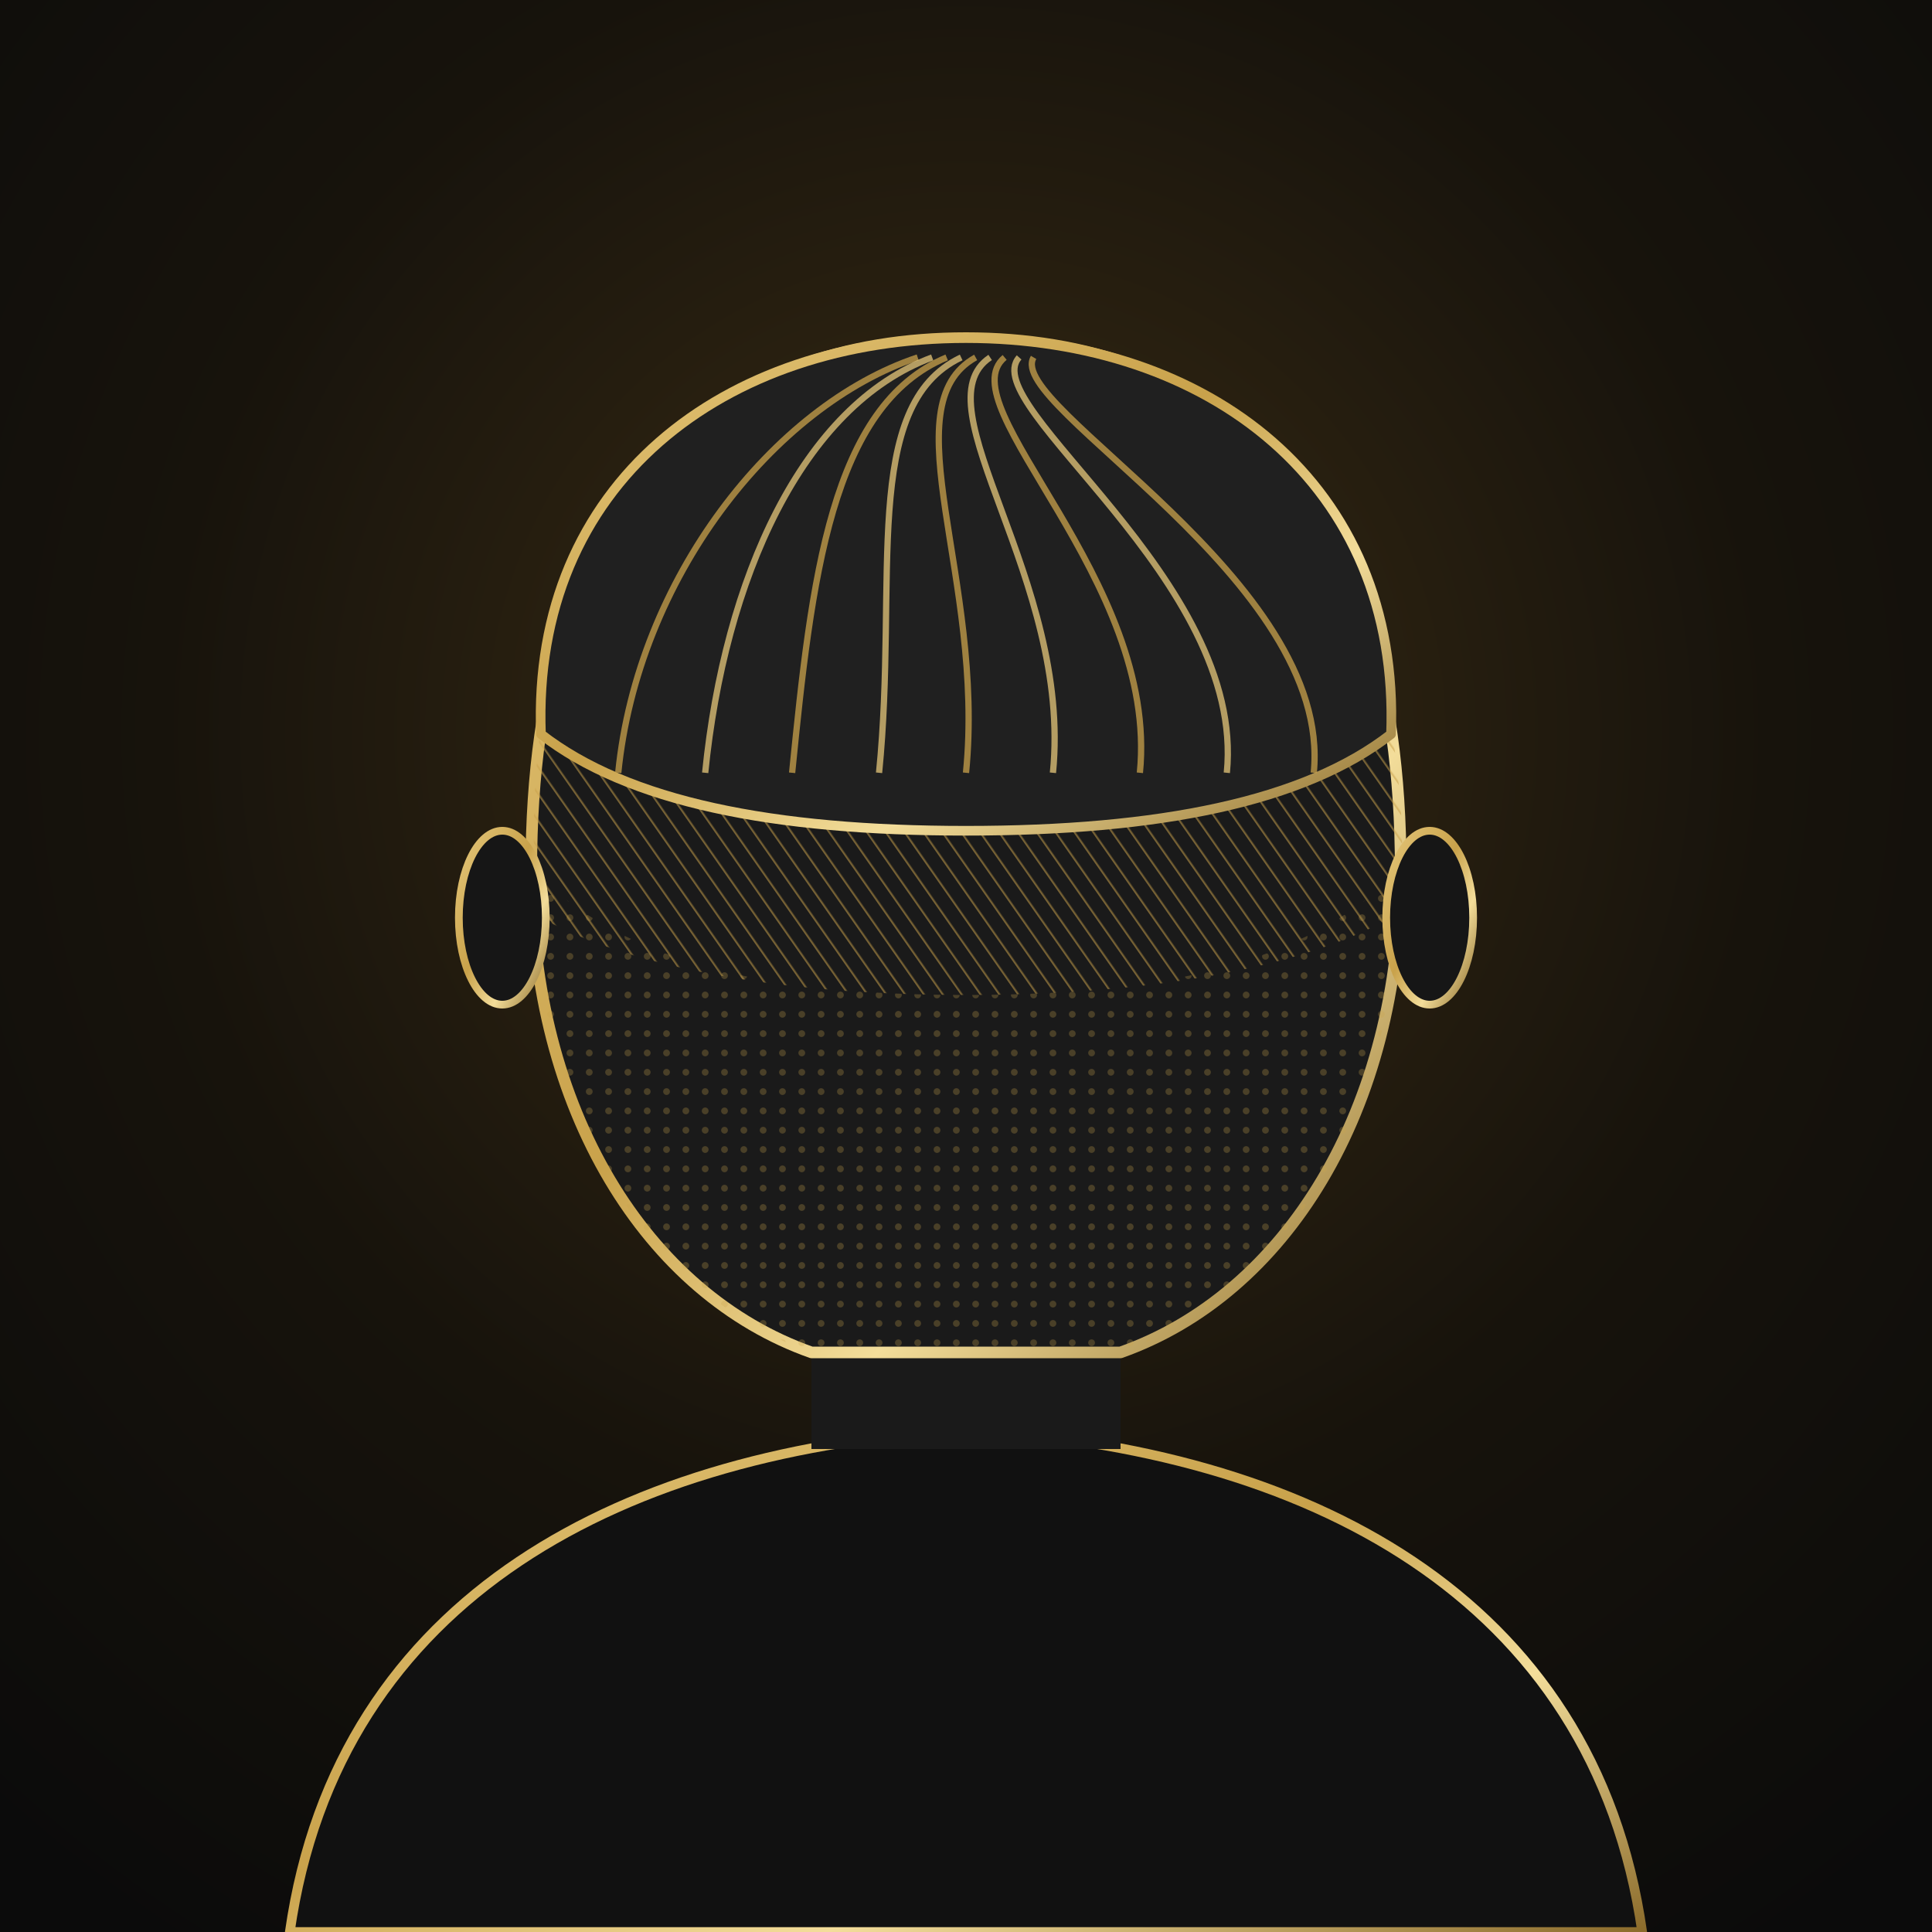
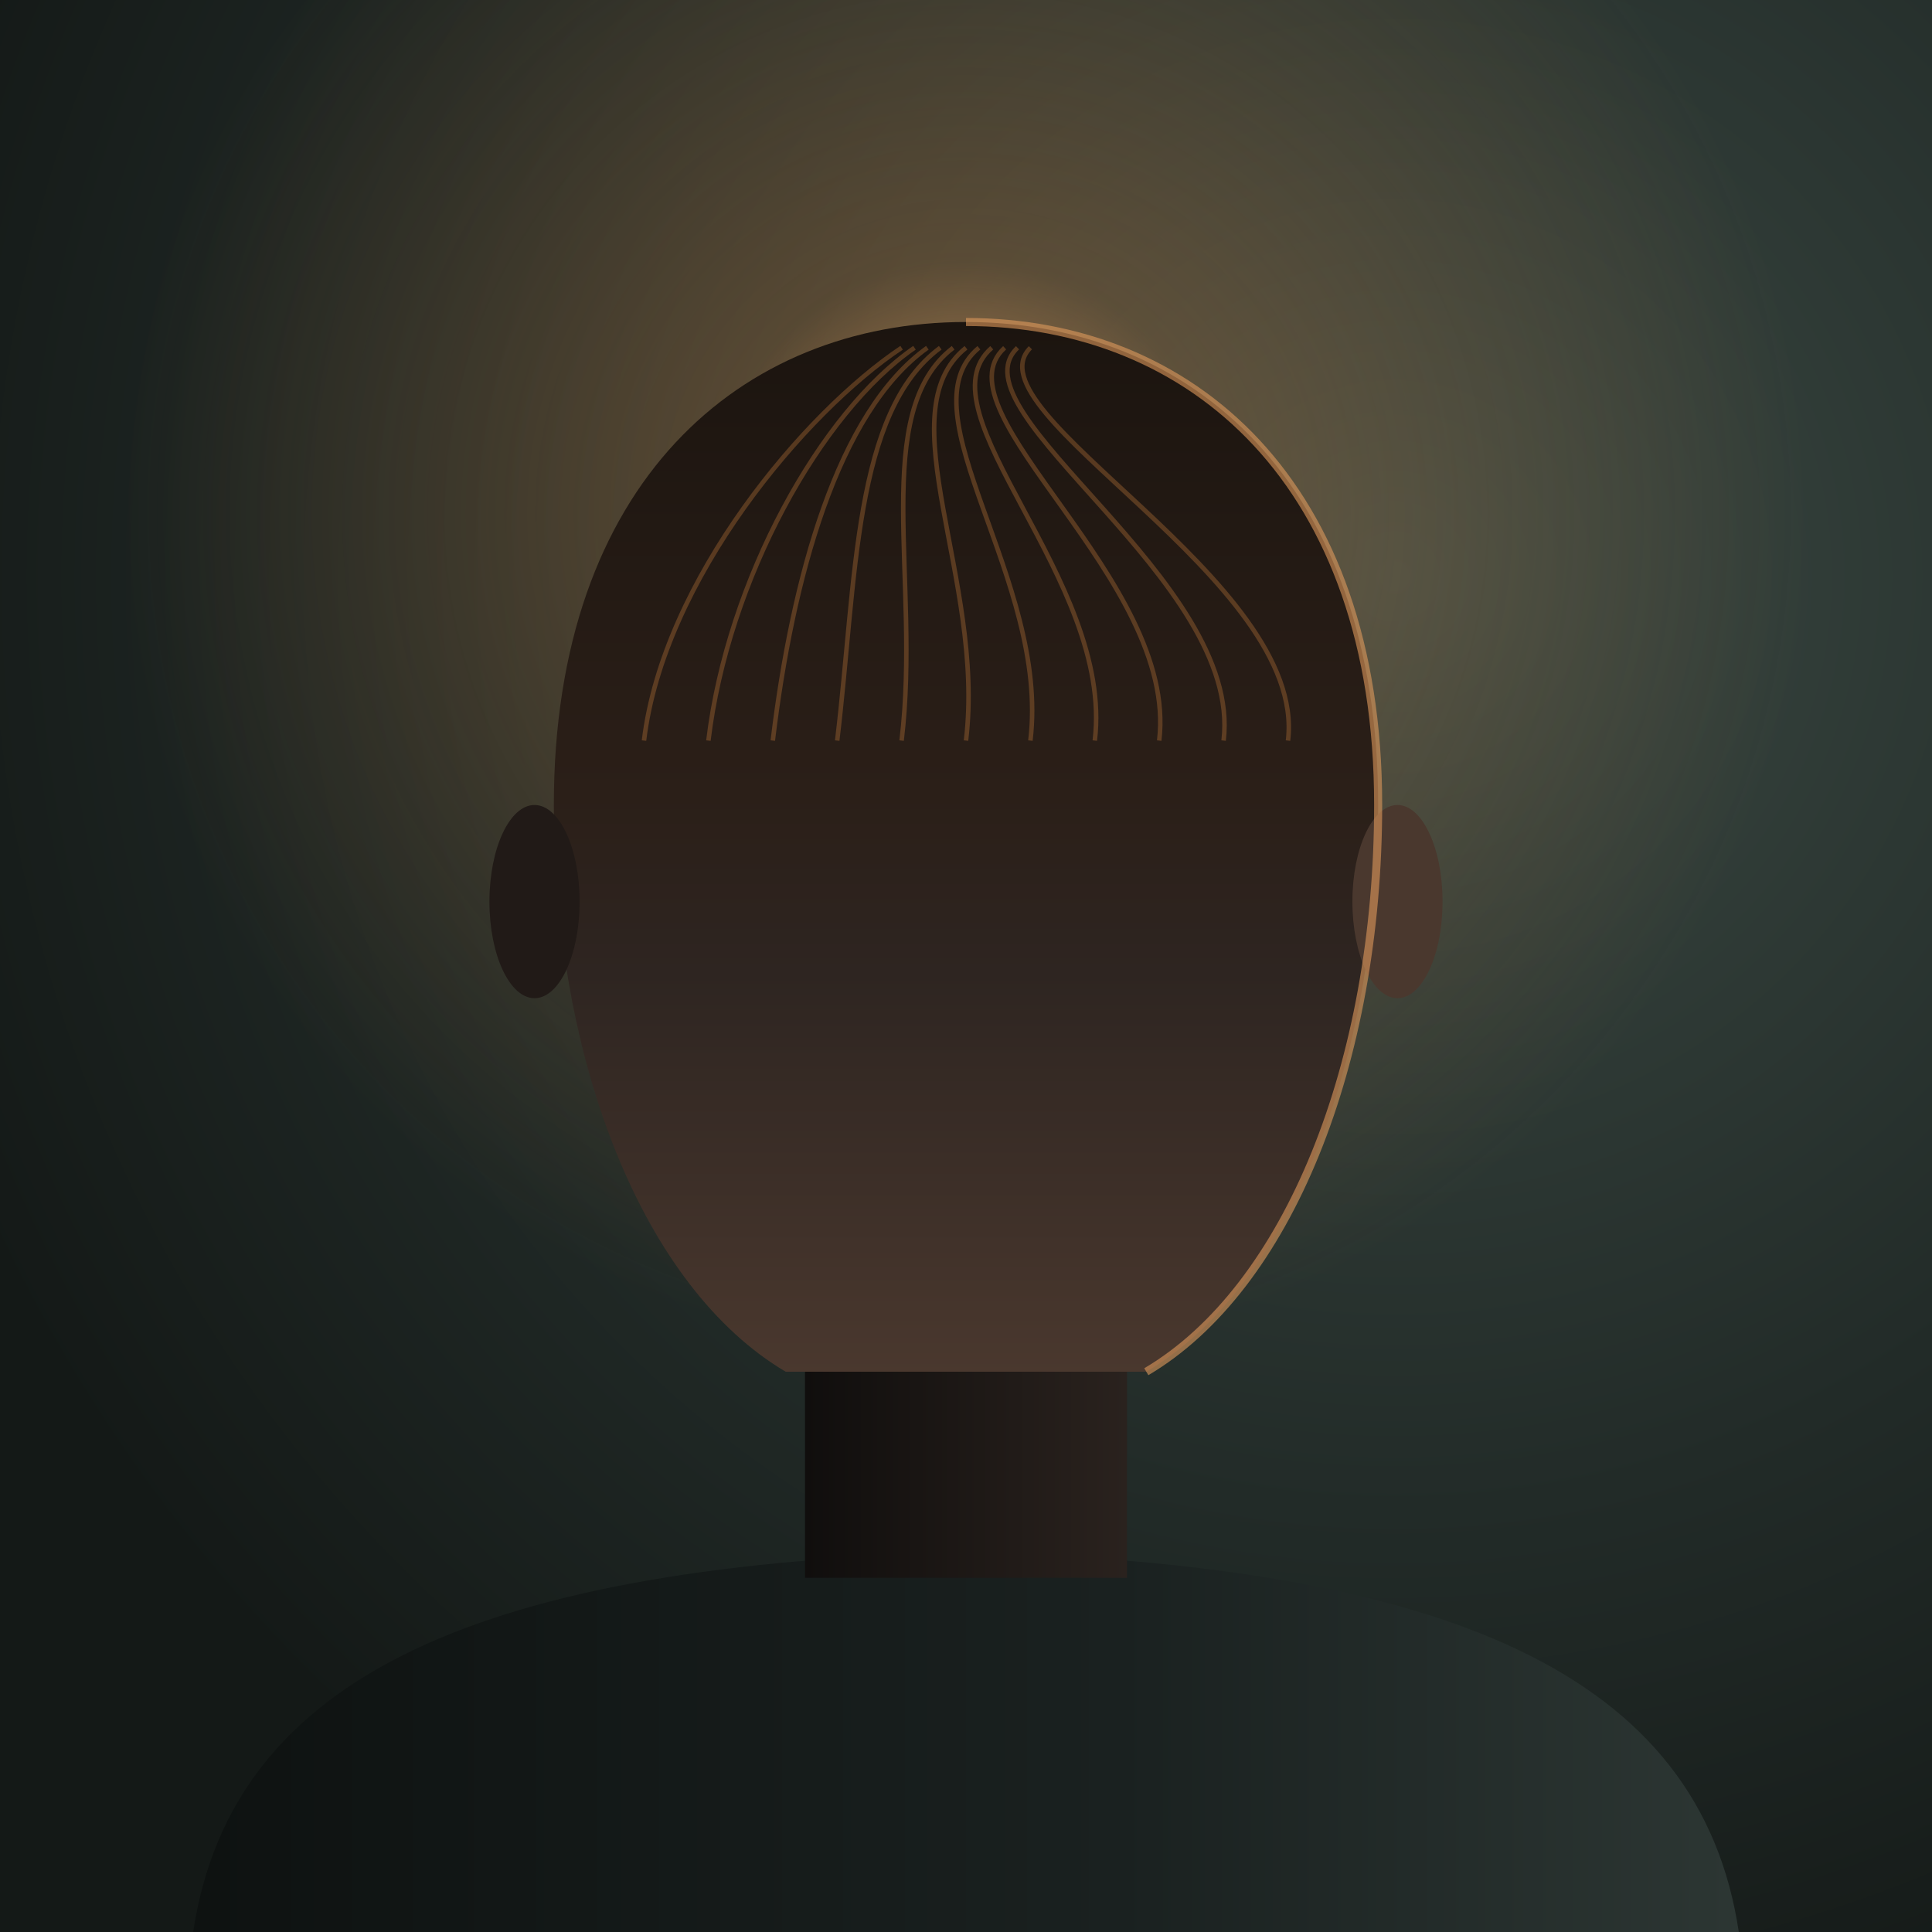
- <svg xmlns="http://www.w3.org/2000/svg" viewBox="0 0 400 400" role="img">
+ <svg xmlns="http://www.w3.org/2000/svg" viewBox="0 0 600 600" role="img">
  <defs>
-     <linearGradient id="gold" x1="0" y1="0" x2="1" y2="1">
-       <stop offset="0" stop-color="#E5C77A" />
-       <stop offset=".45" stop-color="#C9A24B" />
-       <stop offset=".7" stop-color="#F3DD9A" />
-       <stop offset="1" stop-color="#8A6A2A" />
+     <linearGradient id="g6skin" x1="0" y1="0" x2="1" y2="0">
+       <stop offset="0" stop-color="#171413" />
+       <stop offset=".6" stop-color="#2E2521" />
+       <stop offset=".9" stop-color="#5E4739" />
+       <stop offset="1" stop-color="#8A6448" />
    </linearGradient>
-     <linearGradient id="goldv" x1="0" y1="0" x2="0" y2="1">
-       <stop offset="0" stop-color="#E5C77A" />
-       <stop offset=".5" stop-color="#C9A24B" />
-       <stop offset="1" stop-color="#7A5C22" />
+     <linearGradient id="g6neck" x1="0" y1="0" x2="1" y2="0">
+       <stop offset="0" stop-color="#100E0D" />
+       <stop offset="1" stop-color="#2A221E" />
    </linearGradient>
-     <radialGradient id="glow" cx=".5" cy=".38" r=".75">
-       <stop offset="0" stop-color="#3B2D14" />
-       <stop offset=".55" stop-color="#17130C" />
-       <stop offset="1" stop-color="#0B0B0B" />
+     <linearGradient id="g6hair" x1="0" y1="0" x2="1" y2="1">
+       <stop offset="0" stop-color="#090807" />
+       <stop offset=".7" stop-color="#16110E" />
+       <stop offset="1" stop-color="#2A1D15" />
+     </linearGradient>
+     <linearGradient id="g6coat" x1="0" y1="0" x2="1" y2="0">
+       <stop offset="0" stop-color="#0E1211" />
+       <stop offset=".6" stop-color="#1A2120" />
+       <stop offset="1" stop-color="#2C3633" />
+     </linearGradient>
+     <linearGradient id="g6hat" x1="0" y1="0" x2="1" y2="0">
+       <stop offset="0" stop-color="#1A1E1C" />
+       <stop offset="1" stop-color="#3E4541" />
+     </linearGradient>
+     <linearGradient id="g6steel" x1="0" y1="0" x2="1" y2="1">
+       <stop offset="0" stop-color="#E4E6E2" />
+       <stop offset=".5" stop-color="#8E9490" />
+       <stop offset="1" stop-color="#4B514E" />
+     </linearGradient>
+     <radialGradient id="g6glow" cx=".72" cy=".3" r=".8">
+       <stop offset="0" stop-color="#3C4A44" />
+       <stop offset=".6" stop-color="#222B28" />
+       <stop offset="1" stop-color="#141917" />
    </radialGradient>
-     <radialGradient id="bulb" cx=".5" cy=".5" r=".5">
-       <stop offset="0" stop-color="#FFE7A8" stop-opacity=".9" />
-       <stop offset=".35" stop-color="#E5A94B" stop-opacity=".35" />
-       <stop offset="1" stop-color="#E5A94B" stop-opacity="0" />
+     <radialGradient id="g6lamp" cx=".5" cy=".5" r=".5">
+       <stop offset="0" stop-color="#F2B877" stop-opacity=".85" />
+       <stop offset=".3" stop-color="#C0773A" stop-opacity=".3" />
+       <stop offset="1" stop-color="#C0773A" stop-opacity="0" />
    </radialGradient>
-     <pattern id="hatch" width="5" height="5" patternUnits="userSpaceOnUse" patternTransform="rotate(45)">
-       <line x1="0" y1="0" x2="0" y2="5" stroke="#C9A24B" stroke-width=".9" opacity=".55" />
+     <pattern id="g6tweed" width="10" height="10" patternUnits="userSpaceOnUse">
+       <path d="M0 0 L5 5 L0 10 M5 0 L10 5 L5 10" fill="none" stroke="#6A706B" stroke-width="1" opacity=".55" />
    </pattern>
-     <pattern id="hatchd" width="3.2" height="3.2" patternUnits="userSpaceOnUse" patternTransform="rotate(-35)">
-       <line x1="0" y1="0" x2="0" y2="3.2" stroke="#C9A24B" stroke-width=".8" opacity=".5" />
+     <pattern id="g6pin" width="11" height="11" patternUnits="userSpaceOnUse">
+       <line x1="1" y1="0" x2="1" y2="11" stroke="#59625D" stroke-width=".8" opacity=".7" />
    </pattern>
-     <pattern id="pin" width="9" height="9" patternUnits="userSpaceOnUse">
-       <rect width="9" height="9" fill="#121212" />
-       <line x1="1" y1="0" x2="1" y2="9" stroke="#C9A24B" stroke-width=".7" opacity=".55" />
+     <pattern id="g6stub" width="5" height="5" patternUnits="userSpaceOnUse">
+       <circle cx="2" cy="2" r=".9" fill="#050404" opacity=".8" />
    </pattern>
-     <pattern id="dots" width="4" height="4" patternUnits="userSpaceOnUse">
-       <circle cx="2" cy="2" r=".7" fill="#C9A24B" opacity=".55" />
-     </pattern>
+     <clipPath id="g6front">
+       <rect x="355" y="0" width="300" height="800" />
+     </clipPath>
  </defs>
-   <rect width="400" height="400" fill="url(#glow)" />
-   <path d="M60 400 C70 330 130 300 200 296 C270 300 330 330 340 400 Z" fill="#111" stroke="url(#gold)" stroke-width="2" stroke-linejoin="round" stroke-linecap="round" />
-   <path d="M168 300 L168 250 L232 250 L232 300 Z" fill="#1A1A1A" />
-   <path d="M110 180 C110 100 150 70 200 70 C250 70 290 100 290 180 C290 230 266 268 232 280 L168 280 C134 268 110 230 110 180 Z" fill="#1A1A1A" stroke="url(#gold)" stroke-width="2.4" stroke-linejoin="round" stroke-linecap="round" />
-   <path d="M110 180 C110 230 134 268 168 280 L232 280 C266 268 290 230 290 180 C270 200 240 206 200 206 C160 206 130 200 110 180 Z" fill="url(#dots)" opacity=".5" />
-   <path d="M112 150 C130 166 160 172 200 172 C240 172 270 166 288 150 C292 176 290 186 288 190 C270 200 240 206 200 206 C160 206 130 200 112 190 C110 180 110 166 112 150 Z" fill="url(#hatchd)" />
-   <path d="M112 152 C110 100 150 70 200 70 C250 70 290 100 288 152 C270 166 240 172 200 172 C160 172 130 166 112 152 Z" fill="#202020" stroke="url(#gold)" stroke-width="2" stroke-linejoin="round" stroke-linecap="round" />
-   <path d="M128 160 C132 120 160 84 190 74" fill="none" stroke="#C9A24B" stroke-width="1.3" opacity=".75" />
-   <path d="M146 160 C150 120 166 84 193 74" fill="none" stroke="#E5C77A" stroke-width="1.3" opacity=".75" />
-   <path d="M164 160 C168 120 172 84 196 74" fill="none" stroke="#C9A24B" stroke-width="1.3" opacity=".75" />
-   <path d="M182 160 C186 120 178 84 199 74" fill="none" stroke="#E5C77A" stroke-width="1.3" opacity=".75" />
-   <path d="M200 160 C204 120 184 84 202 74" fill="none" stroke="#C9A24B" stroke-width="1.3" opacity=".75" />
-   <path d="M218 160 C222 120 190 84 205 74" fill="none" stroke="#E5C77A" stroke-width="1.3" opacity=".75" />
-   <path d="M236 160 C240 120 196 84 208 74" fill="none" stroke="#C9A24B" stroke-width="1.3" opacity=".75" />
-   <path d="M254 160 C258 120 202 84 211 74" fill="none" stroke="#E5C77A" stroke-width="1.3" opacity=".75" />
-   <path d="M272 160 C276 120 208 84 214 74" fill="none" stroke="#C9A24B" stroke-width="1.3" opacity=".75" />
-   <ellipse cx="104" cy="190" rx="9" ry="18" fill="#161616" stroke="url(#gold)" stroke-width="1.6" stroke-linejoin="round" stroke-linecap="round" />
-   <ellipse cx="296" cy="190" rx="9" ry="18" fill="#161616" stroke="url(#gold)" stroke-width="1.6" stroke-linejoin="round" stroke-linecap="round" />
-   <path d="M150 340 L250 340" stroke="url(#gold)" stroke-width="1" opacity=".6" />
+   <rect width="600" height="600" fill="url(#g6glow)" />
+   <circle cx="300" cy="160" r="260" fill="url(#g6lamp)" />
+   <linearGradient id="g6fade" x1="0" y1="0" x2="0" y2="1">
+     <stop offset="0" stop-color="#1B140F" />
+     <stop offset=".45" stop-color="#2B1F18" />
+     <stop offset=".62" stop-color="#2E2521" />
+     <stop offset="1" stop-color="#4A382E" />
+   </linearGradient>
+   <path d="M60 600 C72 520 150 486 300 482 C450 486 528 520 540 600 Z" fill="url(#g6coat)" />
+   <path d="M250 420 L250 490 L350 490 L350 420 Z" fill="url(#g6neck)" />
+   <path d="M172 250 C172 150 230 100 300 100 C370 100 428 150 428 250 C428 330 400 400 356 426 L244 426 C200 400 172 330 172 250 Z" fill="url(#g6fade)" />
+   <ellipse cx="166" cy="280" rx="14" ry="30" fill="#211A17" />
+   <ellipse cx="434" cy="280" rx="14" ry="30" fill="#4A382E" />
+   <path d="M200 230 C206 180 250 128 280 108" fill="none" stroke="#C0773A" stroke-width="1.4" opacity=".35" />
+   <path d="M220 230 C226 180 255 128 284 108" fill="none" stroke="#C0773A" stroke-width="1.4" opacity=".35" />
+   <path d="M240 230 C246 180 260 128 288 108" fill="none" stroke="#C0773A" stroke-width="1.4" opacity=".35" />
+   <path d="M260 230 C266 180 265 128 292 108" fill="none" stroke="#C0773A" stroke-width="1.4" opacity=".35" />
+   <path d="M280 230 C286 180 270 128 296 108" fill="none" stroke="#C0773A" stroke-width="1.4" opacity=".35" />
+   <path d="M300 230 C306 180 275 128 300 108" fill="none" stroke="#C0773A" stroke-width="1.4" opacity=".35" />
+   <path d="M320 230 C326 180 280 128 304 108" fill="none" stroke="#C0773A" stroke-width="1.4" opacity=".35" />
+   <path d="M340 230 C346 180 285 128 308 108" fill="none" stroke="#C0773A" stroke-width="1.4" opacity=".35" />
+   <path d="M360 230 C366 180 290 128 312 108" fill="none" stroke="#C0773A" stroke-width="1.4" opacity=".35" />
+   <path d="M380 230 C386 180 295 128 316 108" fill="none" stroke="#C0773A" stroke-width="1.4" opacity=".35" />
+   <path d="M400 230 C406 180 300 128 320 108" fill="none" stroke="#C0773A" stroke-width="1.4" opacity=".35" />
+   <path d="M300 100 C370 100 428 150 428 250 C428 330 400 400 356 426" fill="none" stroke="#E09A5C" stroke-width="2.5" opacity=".6" />
</svg>
